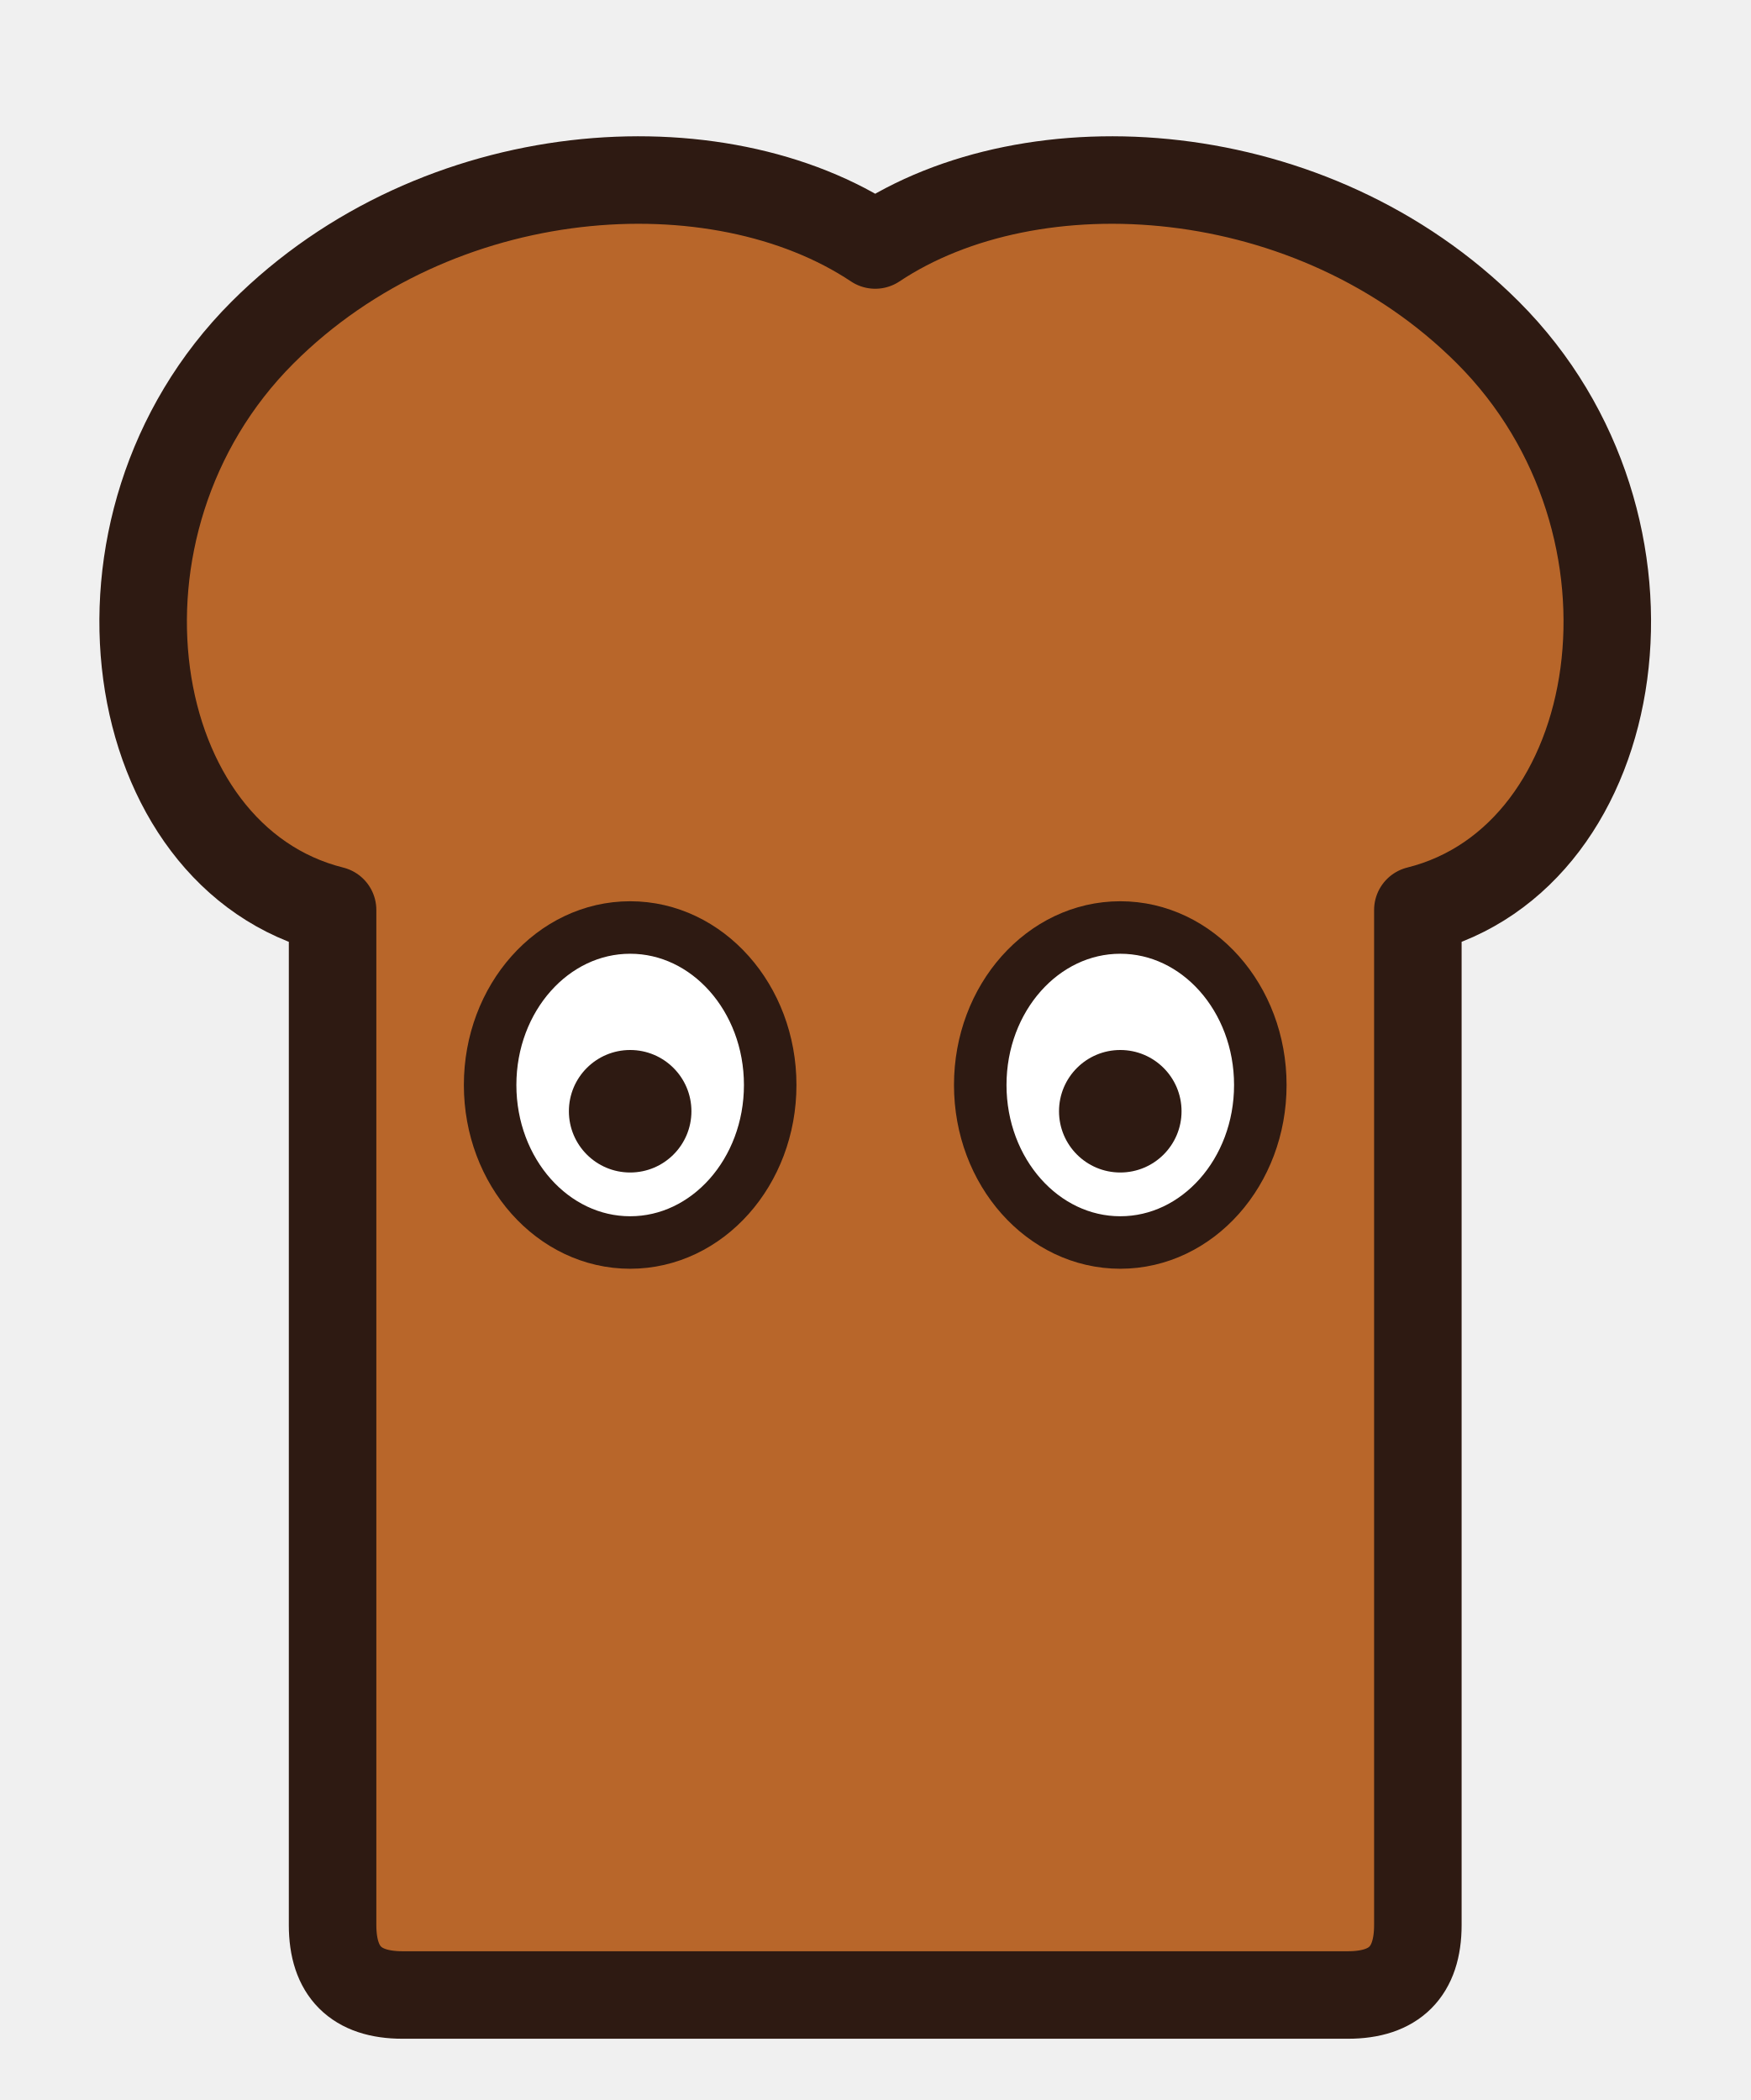
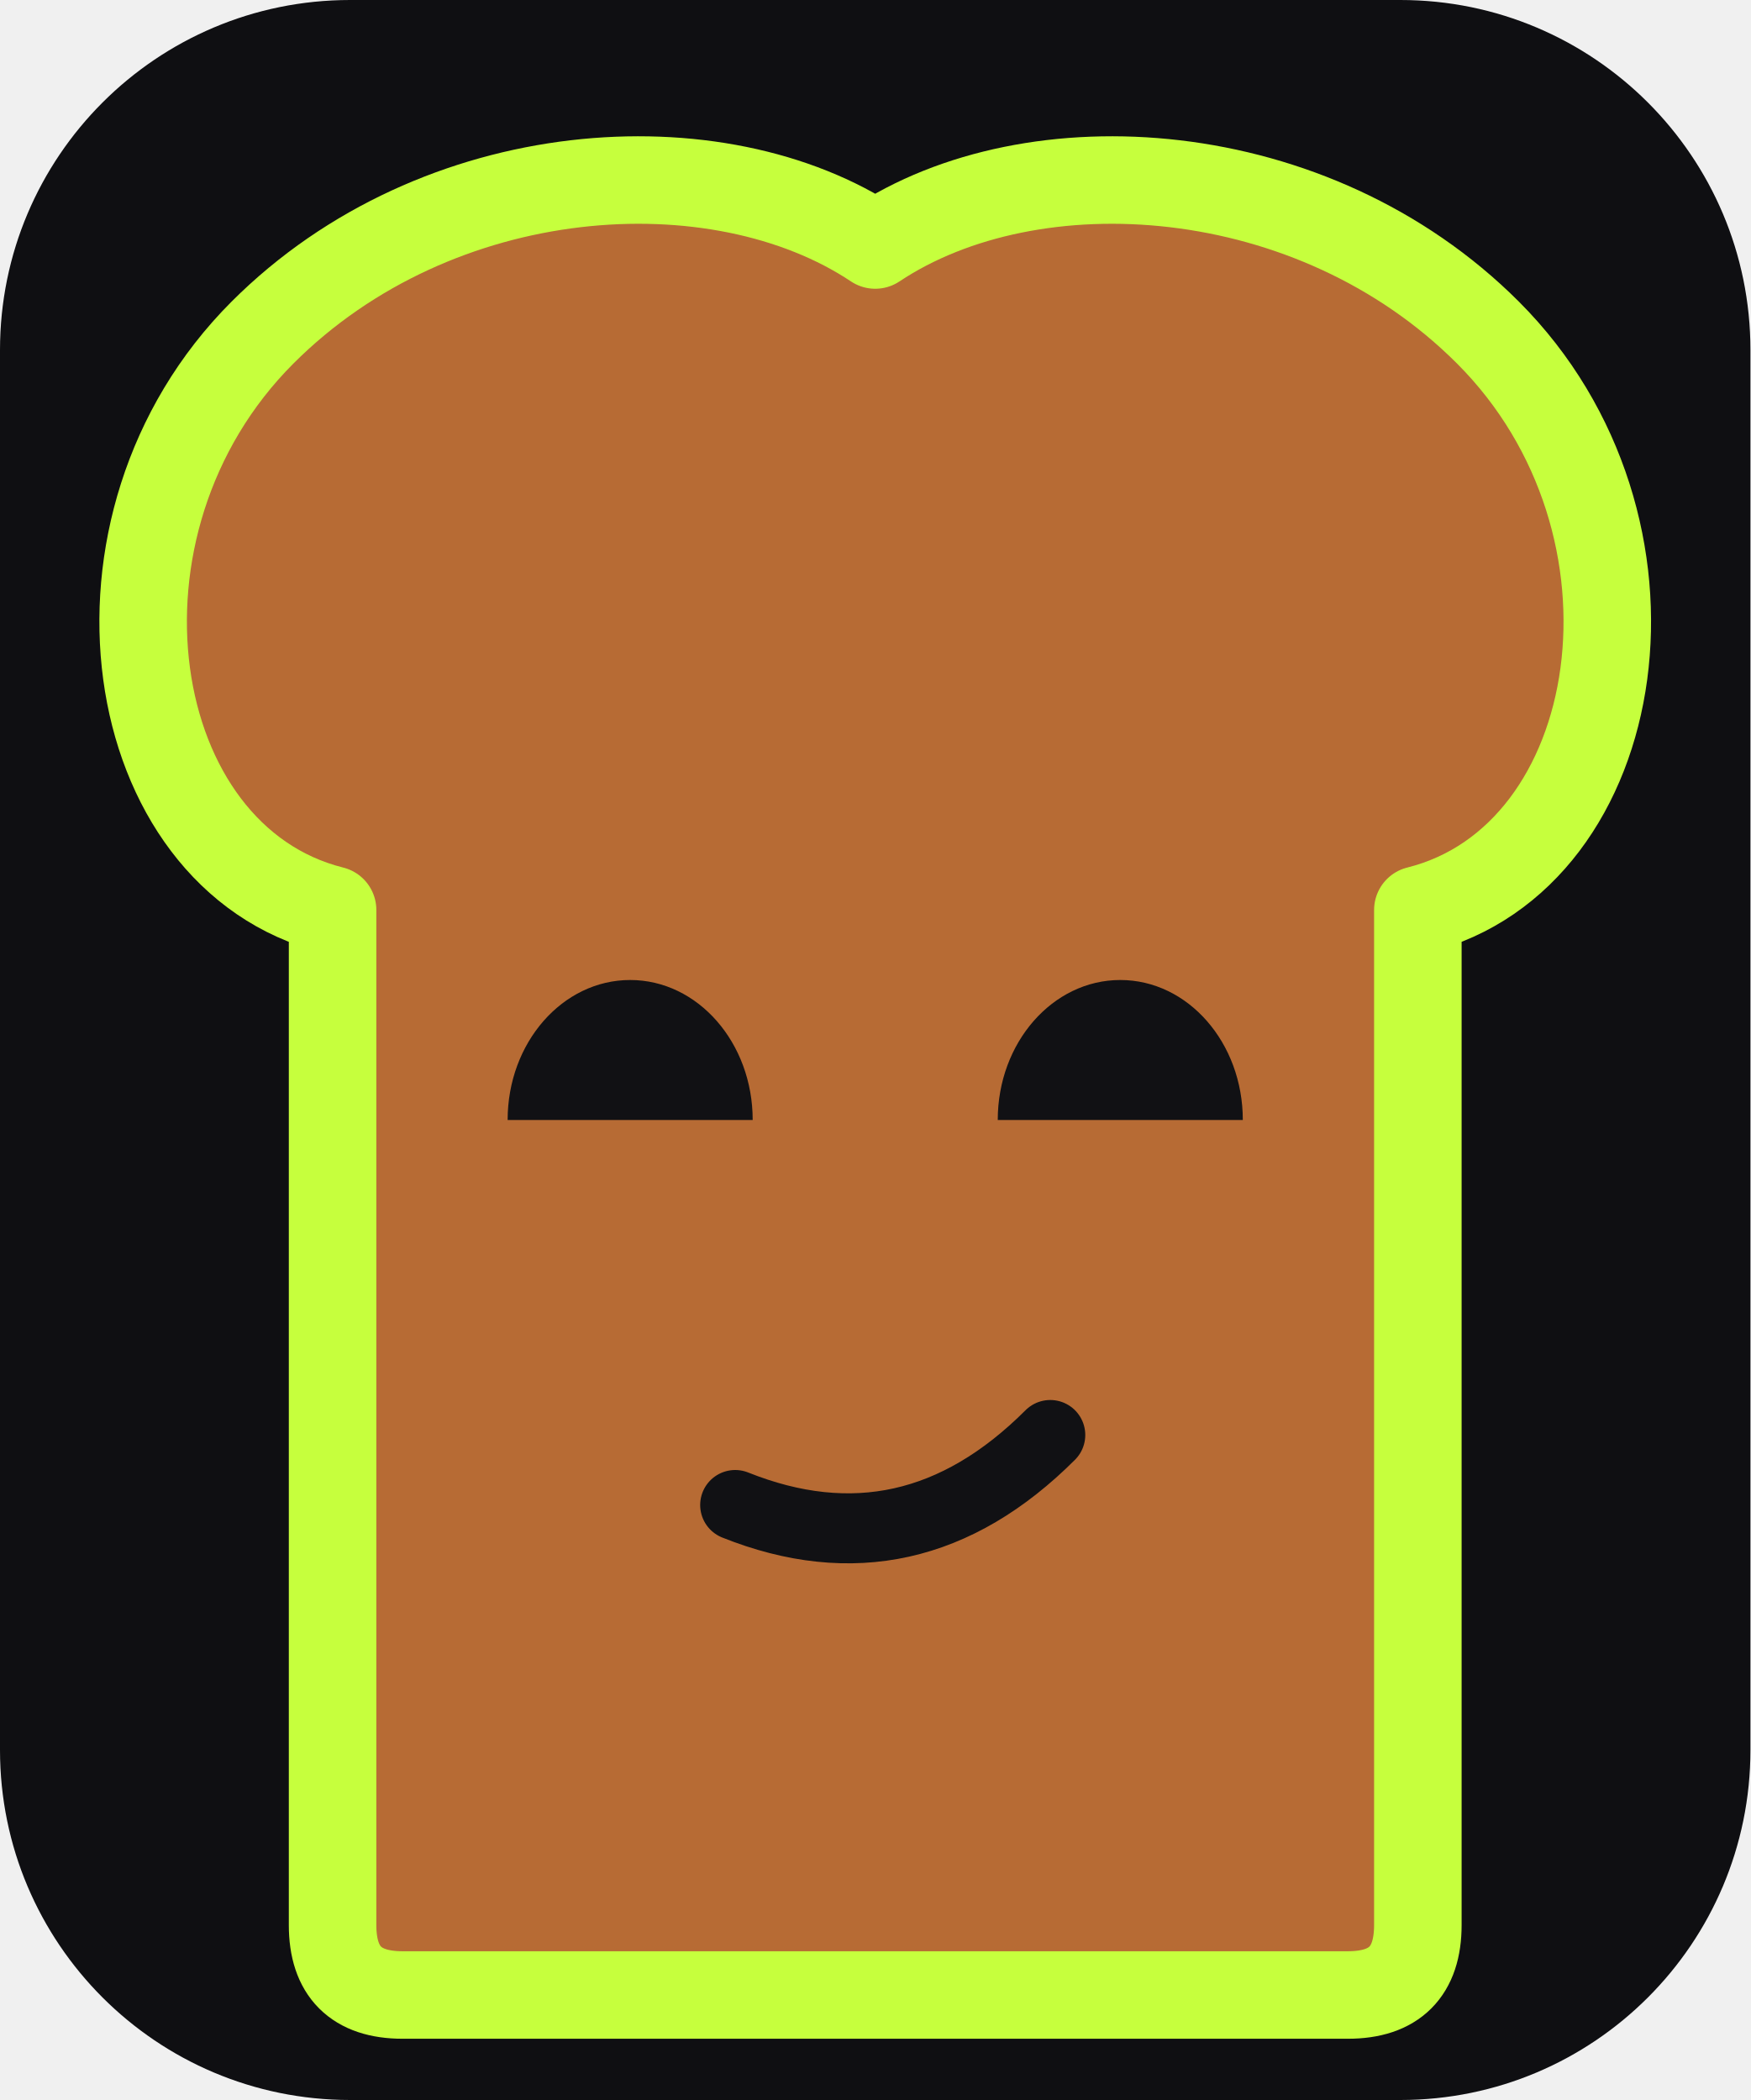
<svg xmlns="http://www.w3.org/2000/svg" viewBox="0 0 200 240">
-   <path d="M38 220 L38 104 C14 98 8 60 30 38 C50 18 82 16 100 28 C118 16 150 18 170 38 C192 60 186 98 162 104 L162 220 Q162 228 154 228 L46 228 Q38 228 38 220 Z" fill="#B8662A" stroke="#2E1A12" stroke-width="10" stroke-linejoin="round" />
-   <ellipse cx="72" cy="124" rx="16" ry="18" fill="#fff" stroke="#2E1A12" stroke-width="6" />
-   <ellipse cx="128" cy="124" rx="16" ry="18" fill="#fff" stroke="#2E1A12" stroke-width="6" />
-   <circle cx="72" cy="127" r="7" fill="#2E1A12" />
-   <circle cx="128" cy="127" r="7" fill="#2E1A12" />
+   <rect width="200" height="240" rx="40" fill="#0F0F12" />
+   <path d="M38 220 L38 104 C14 98 8 60 30 38 C50 18 82 16 100 28 C118 16 150 18 170 38 C192 60 186 98 162 104 L162 220 Q162 228 154 228 L46 228 Q38 228 38 220 Z" fill="#B76B34" stroke="#C6FF3D" stroke-width="10" stroke-linejoin="round" />
+   <path d="M58 128 A14 16 0 0 1 86 128 Z M114 128 A14 16 0 0 1 142 128 Z" fill="#111114" />
+   <path d="M84 172 Q104 180 120 164" fill="none" stroke="#111114" stroke-width="8" stroke-linecap="round" />
</svg>
